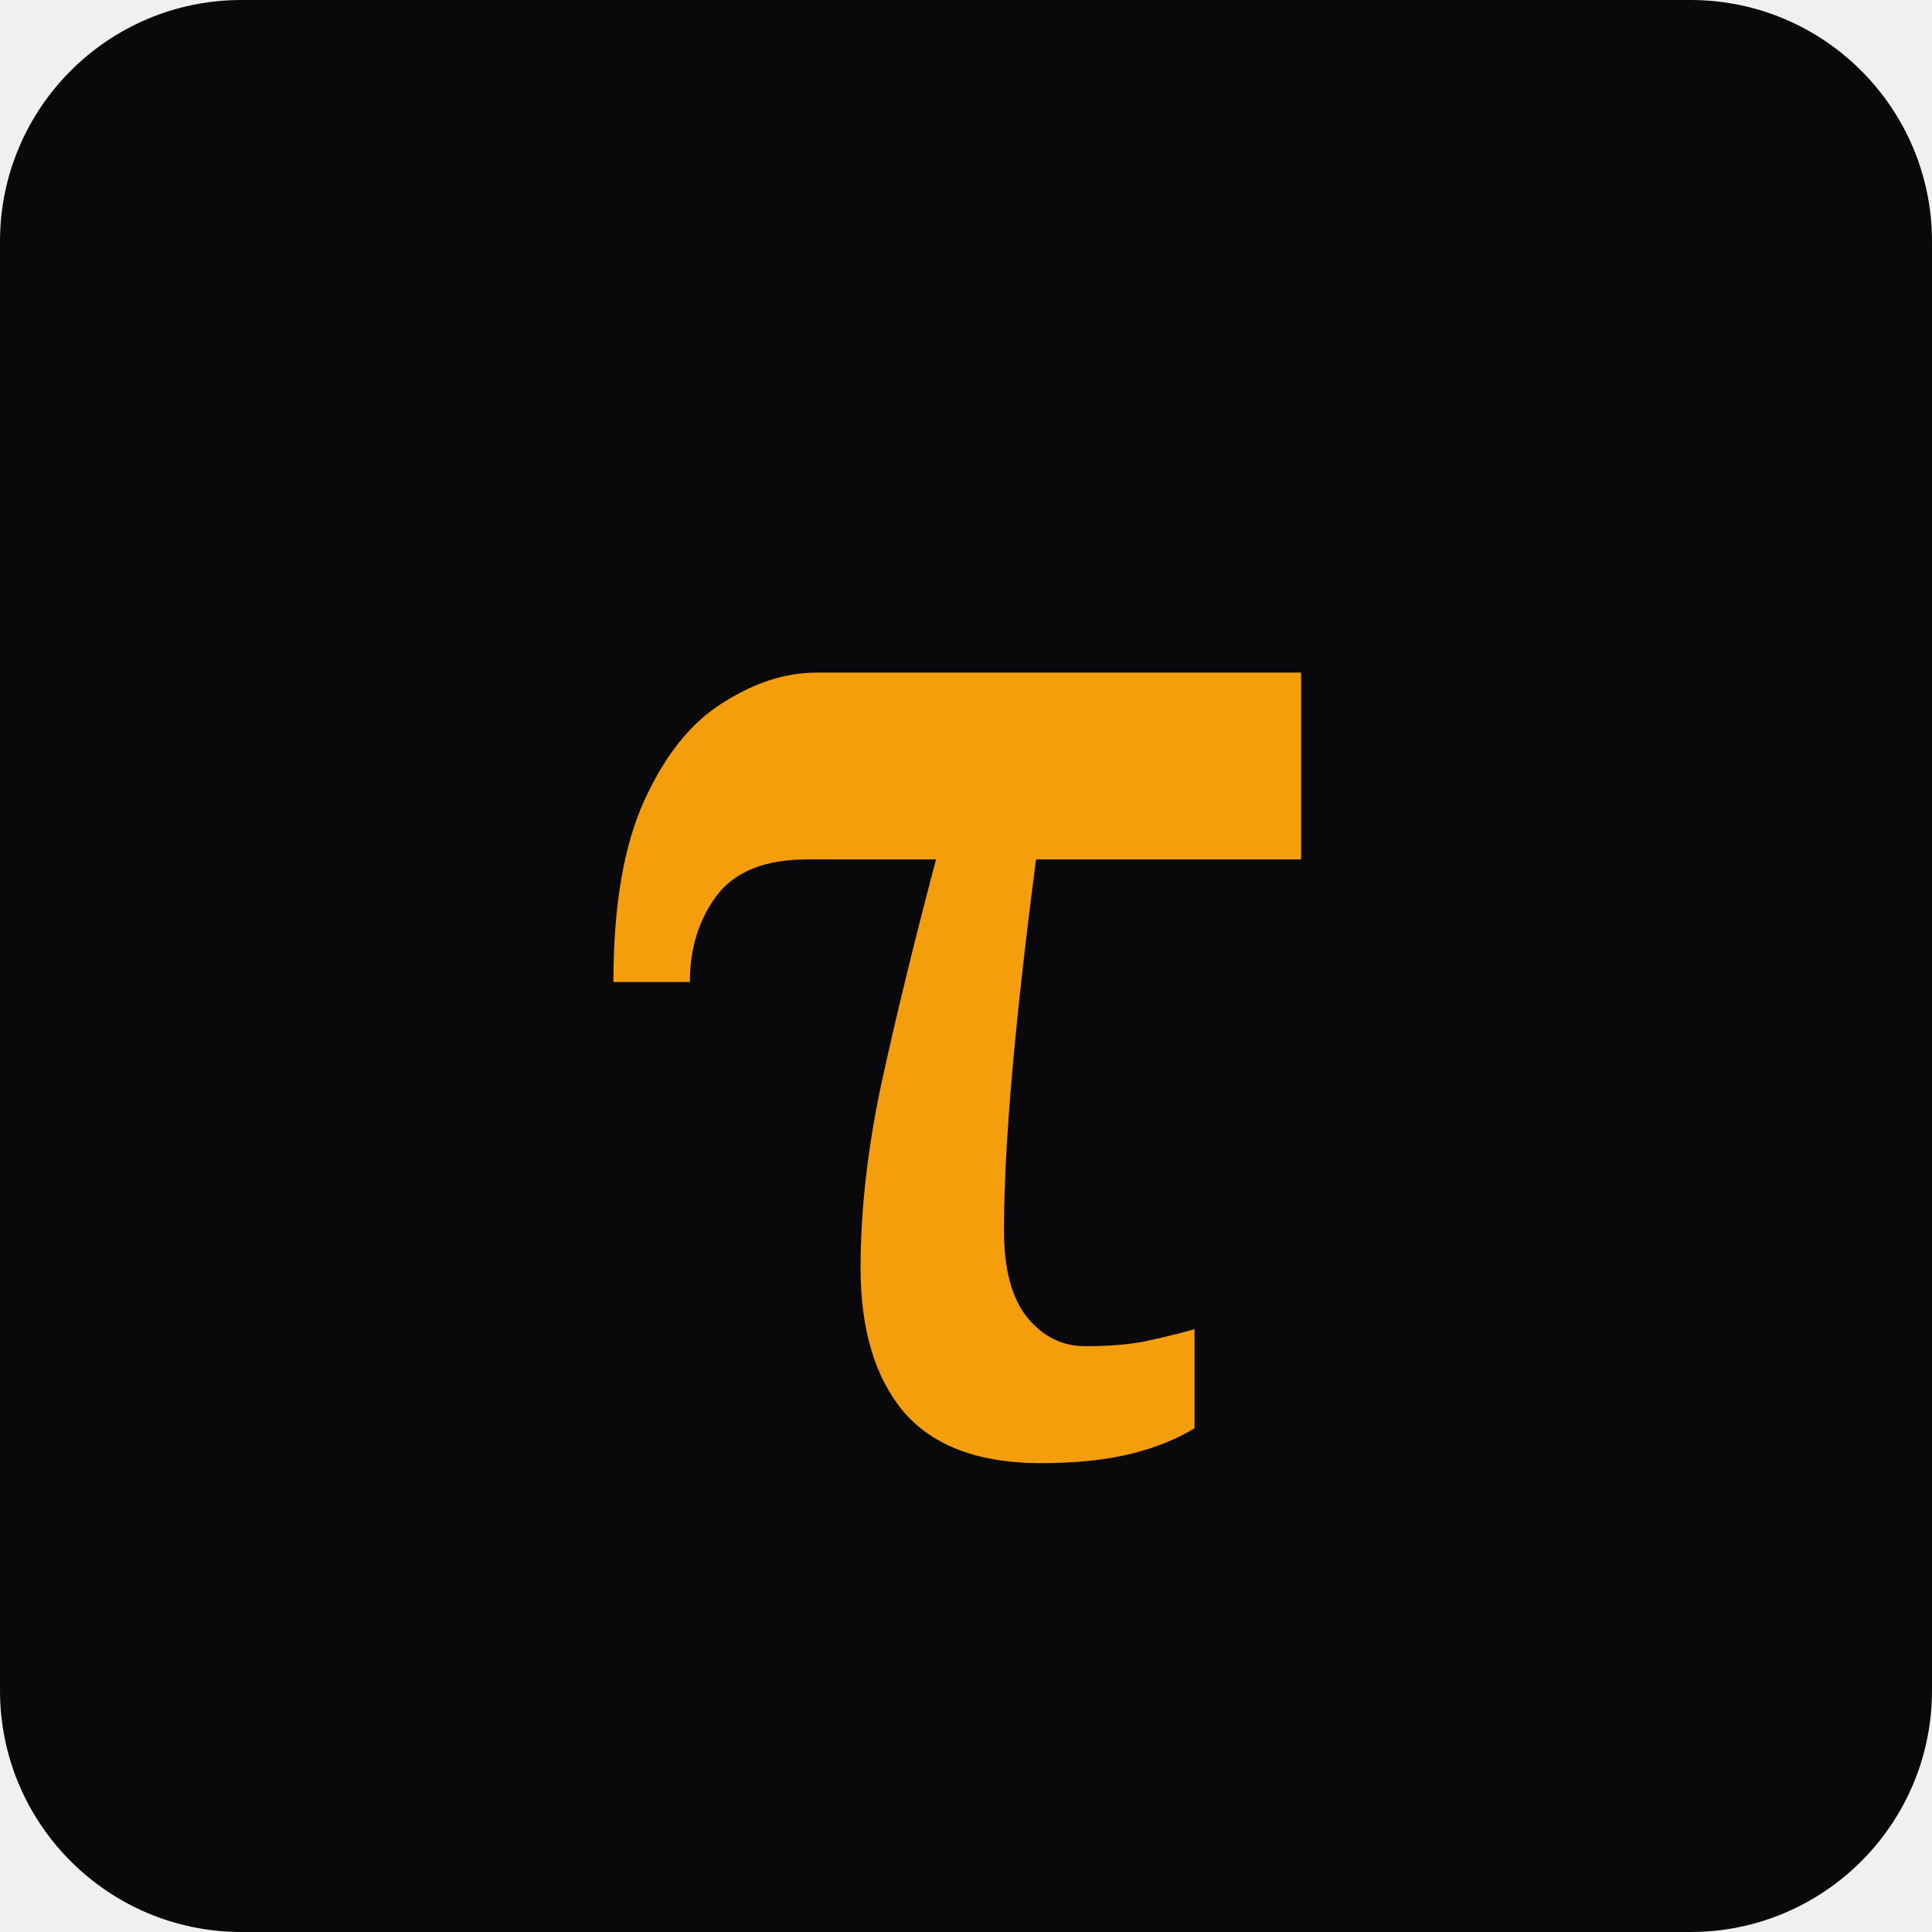
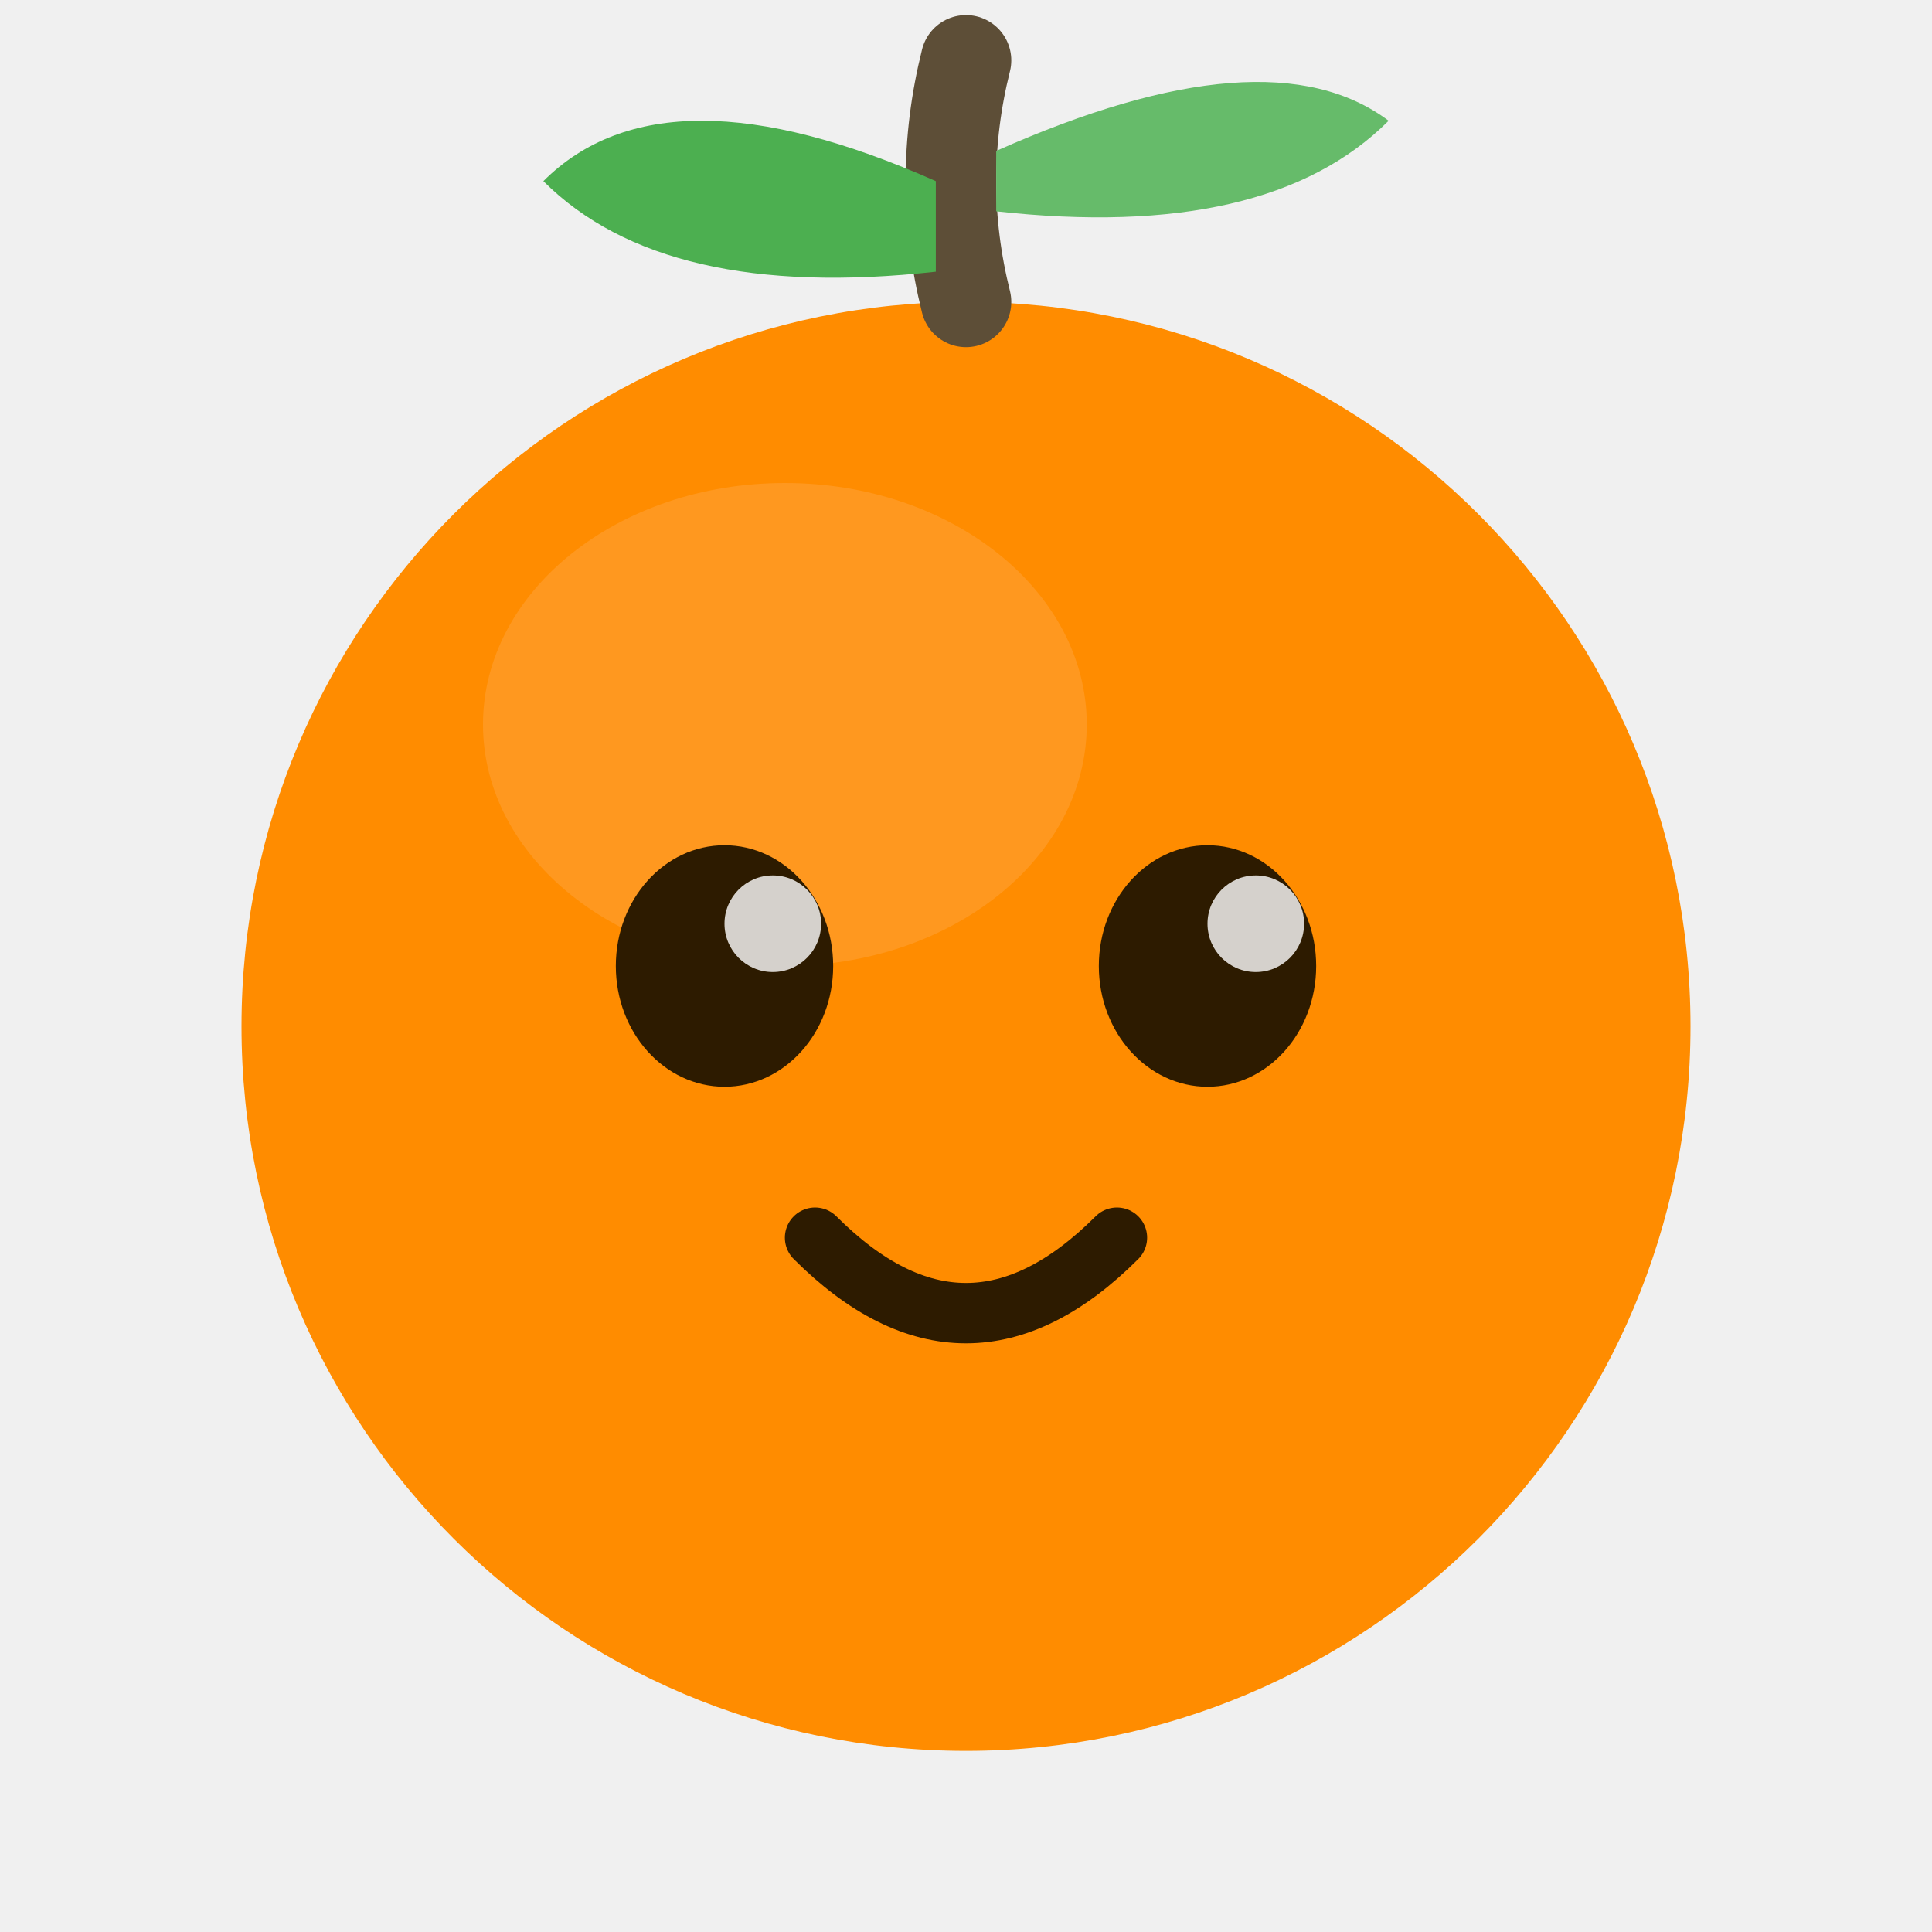
<svg xmlns="http://www.w3.org/2000/svg" viewBox="0 0 32 32">
-   <rect width="32" height="32" rx="4" fill="#09090b" />
-   <text x="16" y="24" font-family="Georgia, serif" font-size="24" font-weight="bold" fill="#F59E0B" text-anchor="middle">τ</text>
+   <circle cx="16" cy="17" r="12" fill="#FF8C00" />
+   <ellipse cx="13" cy="12" rx="5" ry="4" fill="#FFA033" opacity="0.6" />
+   <path d="M16 5 Q15.5 3 16 1" stroke="#5D4E37" stroke-width="1.5" fill="none" stroke-linecap="round" />
+   <path d="M15.5 3 Q11 1 9 3 Q11 5 15.5 4.5" fill="#4CAF50" />
+   <path d="M16.5 2.5 Q21 0.5 23 2 Q21 4 16.5 3.5" fill="#66BB6A" />
+   <ellipse cx="12" cy="16" rx="1.8" ry="2" fill="#2D1B00" />
+   <ellipse cx="20" cy="16" rx="1.8" ry="2" fill="#2D1B00" />
+   <circle cx="12.8" cy="15.3" r="0.8" fill="white" opacity="0.8" />
+   <circle cx="20.8" cy="15.3" r="0.8" fill="white" opacity="0.8" />
+   <path d="M13.5 20.5 Q16 23 18.5 20.5" stroke="#2D1B00" stroke-width="1" fill="none" stroke-linecap="round" />
</svg>
